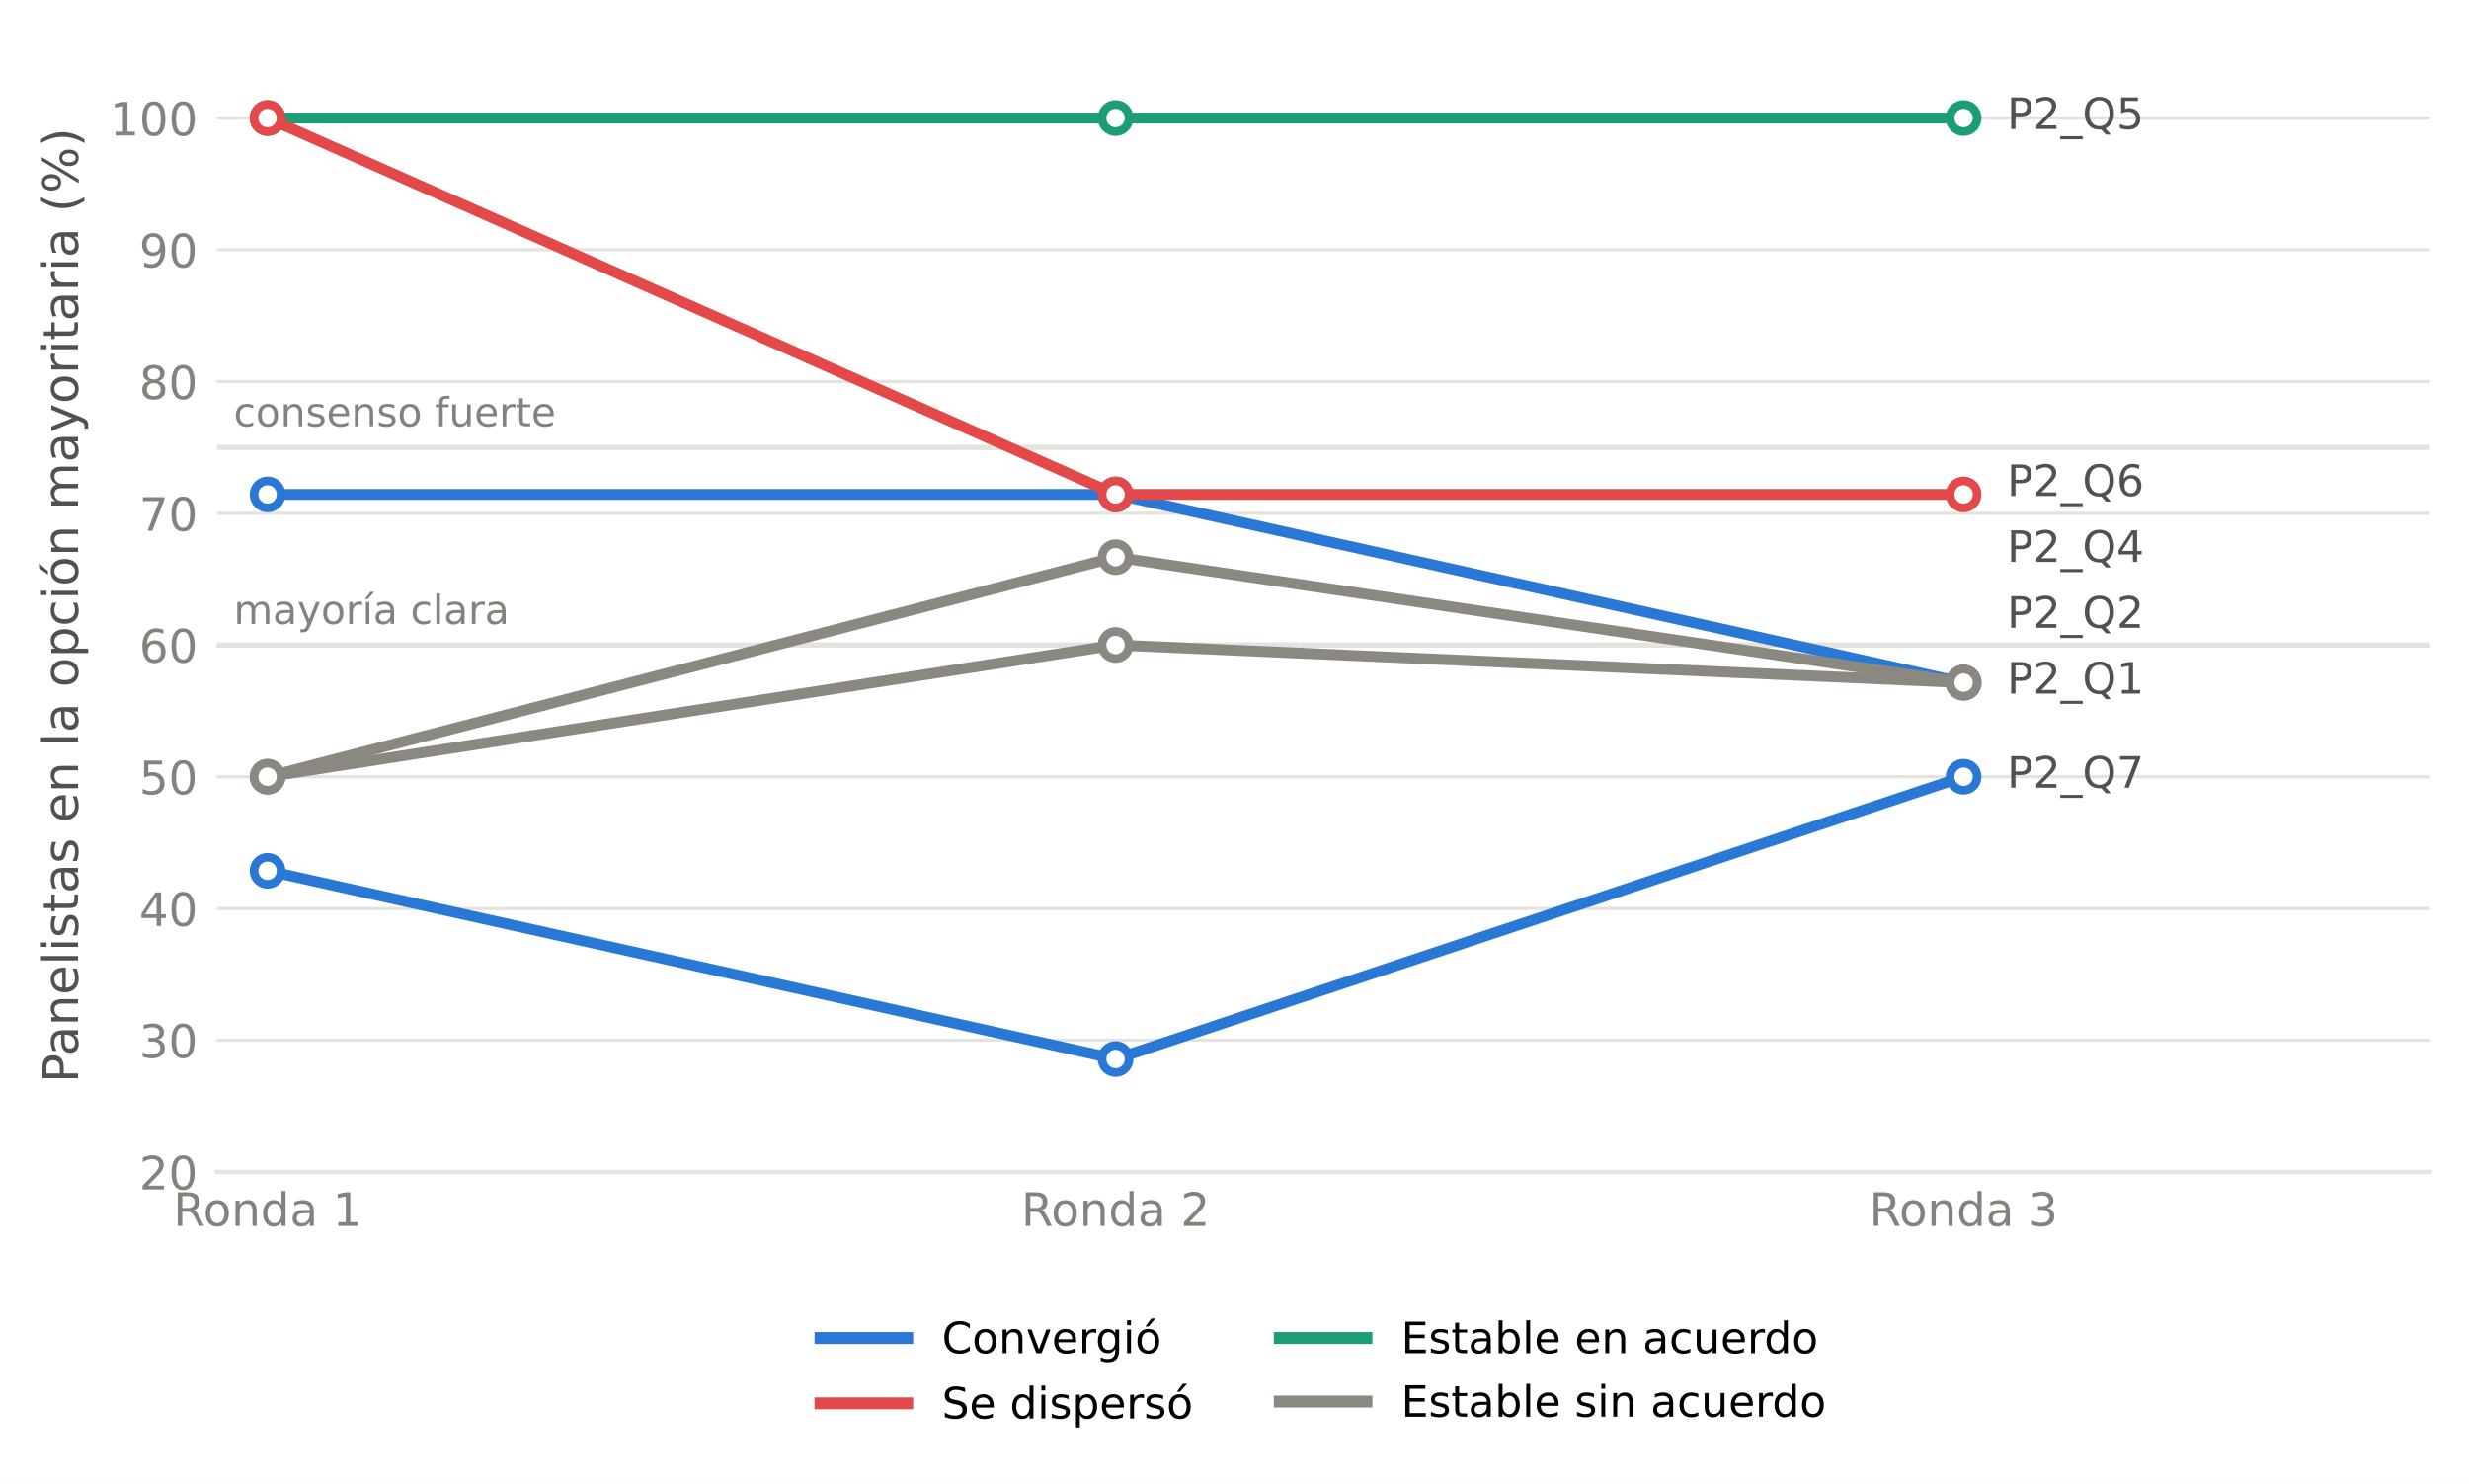
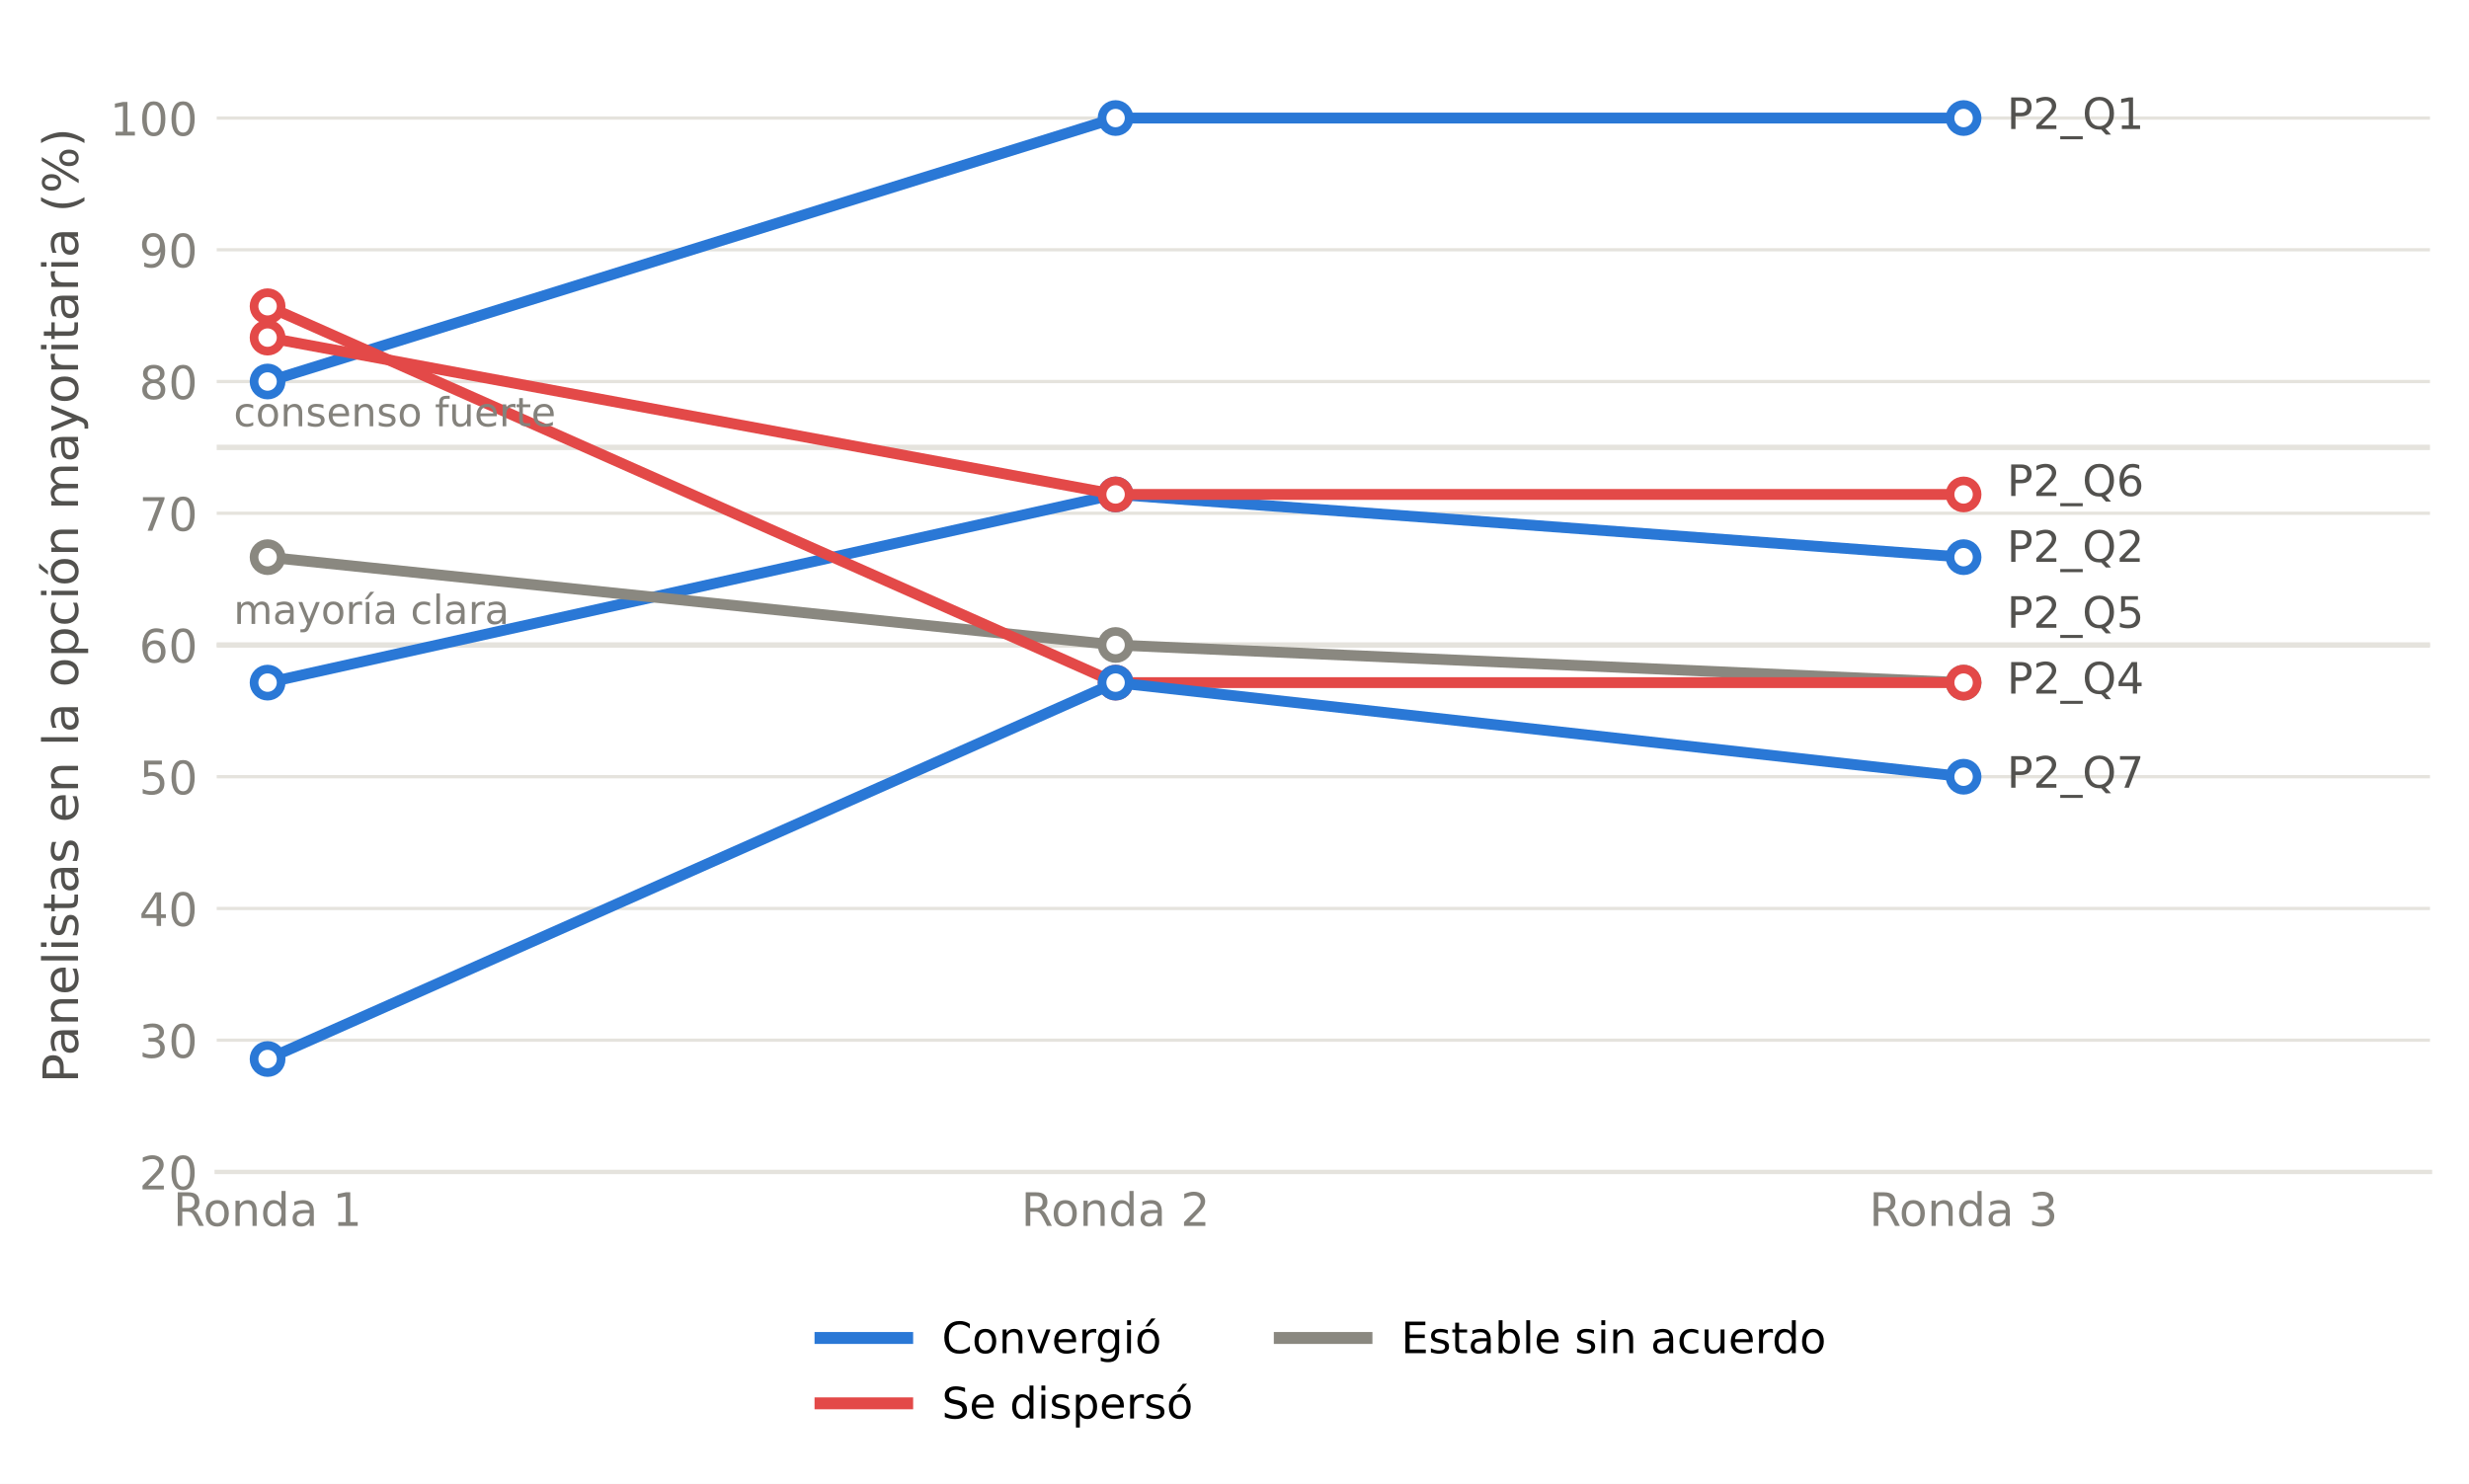
<svg xmlns="http://www.w3.org/2000/svg" xmlns:xlink="http://www.w3.org/1999/xlink" width="455.675pt" height="273.921pt" viewBox="0 0 455.675 273.921" version="1.1">
  <defs>
    <style type="text/css">*{stroke-linejoin: round; stroke-linecap: butt}</style>
  </defs>
  <g id="figure_1">
    <g id="patch_1">
      <path d="M 0 273.921  L 455.675 273.921  L 455.675 0  L 0 0  z " style="fill: #ffffff" />
    </g>
    <g id="axes_1">
      <g id="patch_2">
        <path d="M 39.995 216.344  L 448.475 216.344  L 448.475 7.2  L 39.995 7.2  z " style="fill: #ffffff" />
      </g>
      <g id="line2d_1">
-         <path d="M 39.995 82.589  L 448.475 82.589  " clip-path="url(#pd8e7273cf1)" style="fill: none; stroke: #e5e3dd; stroke-linecap: square" />
+         <path d="M 39.995 82.589  L 448.475 82.589  " clip-path="url(#pf40acbe80d)" style="fill: none; stroke: #e5e3dd; stroke-linecap: square" />
      </g>
      <g id="line2d_2">
-         <path d="M 39.995 119.068  L 448.475 119.068  " clip-path="url(#pd8e7273cf1)" style="fill: none; stroke: #e5e3dd; stroke-linecap: square" />
+         <path d="M 39.995 119.068  L 448.475 119.068  " clip-path="url(#pf40acbe80d)" style="fill: none; stroke: #e5e3dd; stroke-linecap: square" />
      </g>
      <g id="matplotlib.axis_1">
        <g id="xtick_1">
          <g id="line2d_3" />
          <g id="text_1">
            <text style="font-size: 8.5px; font-family: 'DejaVu Sans', 'Helvetica', 'Arial', sans-serif; text-anchor: middle; fill: #84827c" x="49.385" y="226.303" transform="rotate(-0 49.38503 226.3025)">Ronda 1</text>
          </g>
        </g>
        <g id="xtick_2">
          <g id="line2d_4" />
          <g id="text_2">
            <text style="font-size: 8.5px; font-family: 'DejaVu Sans', 'Helvetica', 'Arial', sans-serif; text-anchor: middle; fill: #84827c" x="205.891" y="226.303" transform="rotate(-0 205.8908 226.3025)">Ronda 2</text>
          </g>
        </g>
        <g id="xtick_3">
          <g id="line2d_5" />
          <g id="text_3">
            <text style="font-size: 8.5px; font-family: 'DejaVu Sans', 'Helvetica', 'Arial', sans-serif; text-anchor: middle; fill: #84827c" x="362.397" y="226.303" transform="rotate(-0 362.3965 226.3025)">Ronda 3</text>
          </g>
        </g>
      </g>
      <g id="matplotlib.axis_2">
        <g id="ytick_1">
          <g id="line2d_6">
-             <path d="M 39.995 216.344  L 448.475 216.344  " clip-path="url(#pd8e7273cf1)" style="fill: none; stroke: #e5e3dd; stroke-width: 0.6; stroke-linecap: square" />
+             <path d="M 39.995 216.344  L 448.475 216.344  " clip-path="url(#pf40acbe80d)" style="fill: none; stroke: #e5e3dd; stroke-width: 0.6; stroke-linecap: square" />
          </g>
          <g id="line2d_7" />
          <g id="text_4">
            <text style="font-size: 8.5px; font-family: 'DejaVu Sans', 'Helvetica', 'Arial', sans-serif; text-anchor: end; fill: #84827c" x="36.495" y="219.573" transform="rotate(-0 36.49469 219.5732)">20</text>
          </g>
        </g>
        <g id="ytick_2">
          <g id="line2d_8">
-             <path d="M 39.995 192.025  L 448.475 192.025  " clip-path="url(#pd8e7273cf1)" style="fill: none; stroke: #e5e3dd; stroke-width: 0.6; stroke-linecap: square" />
+             <path d="M 39.995 192.025  L 448.475 192.025  " clip-path="url(#pf40acbe80d)" style="fill: none; stroke: #e5e3dd; stroke-width: 0.6; stroke-linecap: square" />
          </g>
          <g id="line2d_9" />
          <g id="text_5">
            <text style="font-size: 8.5px; font-family: 'DejaVu Sans', 'Helvetica', 'Arial', sans-serif; text-anchor: end; fill: #84827c" x="36.495" y="195.254" transform="rotate(-0 36.49469 195.2541)">30</text>
          </g>
        </g>
        <g id="ytick_3">
          <g id="line2d_10">
-             <path d="M 39.995 167.706  L 448.475 167.706  " clip-path="url(#pd8e7273cf1)" style="fill: none; stroke: #e5e3dd; stroke-width: 0.6; stroke-linecap: square" />
+             <path d="M 39.995 167.706  L 448.475 167.706  " clip-path="url(#pf40acbe80d)" style="fill: none; stroke: #e5e3dd; stroke-width: 0.6; stroke-linecap: square" />
          </g>
          <g id="line2d_11" />
          <g id="text_6">
            <text style="font-size: 8.5px; font-family: 'DejaVu Sans', 'Helvetica', 'Arial', sans-serif; text-anchor: end; fill: #84827c" x="36.495" y="170.935" transform="rotate(-0 36.49469 170.9351)">40</text>
          </g>
        </g>
        <g id="ytick_4">
          <g id="line2d_12">
-             <path d="M 39.995 143.387  L 448.475 143.387  " clip-path="url(#pd8e7273cf1)" style="fill: none; stroke: #e5e3dd; stroke-width: 0.6; stroke-linecap: square" />
+             <path d="M 39.995 143.387  L 448.475 143.387  " clip-path="url(#pf40acbe80d)" style="fill: none; stroke: #e5e3dd; stroke-width: 0.6; stroke-linecap: square" />
          </g>
          <g id="line2d_13" />
          <g id="text_7">
            <text style="font-size: 8.5px; font-family: 'DejaVu Sans', 'Helvetica', 'Arial', sans-serif; text-anchor: end; fill: #84827c" x="36.495" y="146.616" transform="rotate(-0 36.49469 146.616)">50</text>
          </g>
        </g>
        <g id="ytick_5">
          <g id="line2d_14">
-             <path d="M 39.995 119.068  L 448.475 119.068  " clip-path="url(#pd8e7273cf1)" style="fill: none; stroke: #e5e3dd; stroke-width: 0.6; stroke-linecap: square" />
+             <path d="M 39.995 119.068  L 448.475 119.068  " clip-path="url(#pf40acbe80d)" style="fill: none; stroke: #e5e3dd; stroke-width: 0.6; stroke-linecap: square" />
          </g>
          <g id="line2d_15" />
          <g id="text_8">
            <text style="font-size: 8.5px; font-family: 'DejaVu Sans', 'Helvetica', 'Arial', sans-serif; text-anchor: end; fill: #84827c" x="36.495" y="122.297" transform="rotate(-0 36.49469 122.297)">60</text>
          </g>
        </g>
        <g id="ytick_6">
          <g id="line2d_16">
-             <path d="M 39.995 94.749  L 448.475 94.749  " clip-path="url(#pd8e7273cf1)" style="fill: none; stroke: #e5e3dd; stroke-width: 0.6; stroke-linecap: square" />
+             <path d="M 39.995 94.749  L 448.475 94.749  " clip-path="url(#pf40acbe80d)" style="fill: none; stroke: #e5e3dd; stroke-width: 0.6; stroke-linecap: square" />
          </g>
          <g id="line2d_17" />
          <g id="text_9">
            <text style="font-size: 8.5px; font-family: 'DejaVu Sans', 'Helvetica', 'Arial', sans-serif; text-anchor: end; fill: #84827c" x="36.495" y="97.978" transform="rotate(-0 36.49469 97.97792)">70</text>
          </g>
        </g>
        <g id="ytick_7">
          <g id="line2d_18">
-             <path d="M 39.995 70.43  L 448.475 70.43  " clip-path="url(#pd8e7273cf1)" style="fill: none; stroke: #e5e3dd; stroke-width: 0.6; stroke-linecap: square" />
+             <path d="M 39.995 70.43  L 448.475 70.43  " clip-path="url(#pf40acbe80d)" style="fill: none; stroke: #e5e3dd; stroke-width: 0.6; stroke-linecap: square" />
          </g>
          <g id="line2d_19" />
          <g id="text_10">
            <text style="font-size: 8.5px; font-family: 'DejaVu Sans', 'Helvetica', 'Arial', sans-serif; text-anchor: end; fill: #84827c" x="36.495" y="73.659" transform="rotate(-0 36.49469 73.65887)">80</text>
          </g>
        </g>
        <g id="ytick_8">
          <g id="line2d_20">
-             <path d="M 39.995 46.11  L 448.475 46.11  " clip-path="url(#pd8e7273cf1)" style="fill: none; stroke: #e5e3dd; stroke-width: 0.6; stroke-linecap: square" />
+             <path d="M 39.995 46.11  L 448.475 46.11  " clip-path="url(#pf40acbe80d)" style="fill: none; stroke: #e5e3dd; stroke-width: 0.6; stroke-linecap: square" />
          </g>
          <g id="line2d_21" />
          <g id="text_11">
            <text style="font-size: 8.5px; font-family: 'DejaVu Sans', 'Helvetica', 'Arial', sans-serif; text-anchor: end; fill: #84827c" x="36.495" y="49.34" transform="rotate(-0 36.49469 49.33982)">90</text>
          </g>
        </g>
        <g id="ytick_9">
          <g id="line2d_22">
-             <path d="M 39.995 21.791  L 448.475 21.791  " clip-path="url(#pd8e7273cf1)" style="fill: none; stroke: #e5e3dd; stroke-width: 0.6; stroke-linecap: square" />
+             <path d="M 39.995 21.791  L 448.475 21.791  " clip-path="url(#pf40acbe80d)" style="fill: none; stroke: #e5e3dd; stroke-width: 0.6; stroke-linecap: square" />
          </g>
          <g id="line2d_23" />
          <g id="text_12">
            <text style="font-size: 8.5px; font-family: 'DejaVu Sans', 'Helvetica', 'Arial', sans-serif; text-anchor: end; fill: #84827c" x="36.495" y="25.021" transform="rotate(-0 36.49469 25.02077)">100</text>
          </g>
        </g>
        <g id="text_13">
          <text style="font-size: 9px; font-family: 'DejaVu Sans', 'Helvetica', 'Arial', sans-serif; text-anchor: middle; fill: #52514e" x="14.399" y="111.772" transform="rotate(-90 14.39859 111.7719)">Panelistas en la opción mayoritaria (%)</text>
        </g>
      </g>
      <g id="patch_3">
        <path d="M 39.995 216.344  L 448.475 216.344  " style="fill: none; stroke: #e5e3dd; stroke-width: 0.8; stroke-linejoin: miter; stroke-linecap: square" />
      </g>
      <g id="line2d_24">
-         <path d="M 49.385 143.387  L 205.891 119.068  L 362.397 126.016  " clip-path="url(#pd8e7273cf1)" style="fill: none; stroke: #8a8880; stroke-width: 2; stroke-linecap: square" />
+         <path d="M 49.385 70.43  L 205.891 21.791  L 362.397 21.791  " clip-path="url(#pf40acbe80d)" style="fill: none; stroke: #2a78d6; stroke-width: 2; stroke-linecap: square" />
        <defs>
-           <path id="me6b18424e5" d="M 0 2.5  C 0.663 2.5 1.299 2.237 1.768 1.768  C 2.237 1.299 2.5 0.663 2.5 0  C 2.5 -0.663 2.237 -1.299 1.768 -1.768  C 1.299 -2.237 0.663 -2.5 0 -2.5  C -0.663 -2.5 -1.299 -2.237 -1.768 -1.768  C -2.237 -1.299 -2.5 -0.663 -2.5 0  C -2.5 0.663 -2.237 1.299 -1.768 1.768  C -1.299 2.237 -0.663 2.5 0 2.5  z " style="stroke: #8a8880; stroke-width: 1.6" />
+           <path id="mf90e17405c" d="M 0 2.5  C 0.663 2.5 1.299 2.237 1.768 1.768  C 2.237 1.299 2.5 0.663 2.5 0  C 2.5 -0.663 2.237 -1.299 1.768 -1.768  C 1.299 -2.237 0.663 -2.5 0 -2.5  C -0.663 -2.5 -1.299 -2.237 -1.768 -1.768  C -2.237 -1.299 -2.5 -0.663 -2.5 0  C -2.5 0.663 -2.237 1.299 -1.768 1.768  C -1.299 2.237 -0.663 2.5 0 2.5  z " style="stroke: #2a78d6; stroke-width: 1.6" />
        </defs>
-         <g clip-path="url(#pd8e7273cf1)">
-           <use xlink:href="#me6b18424e5" x="49.385" y="143.387" style="fill: #ffffff; stroke: #8a8880; stroke-width: 1.6" />
-           <use xlink:href="#me6b18424e5" x="205.891" y="119.068" style="fill: #ffffff; stroke: #8a8880; stroke-width: 1.6" />
-           <use xlink:href="#me6b18424e5" x="362.397" y="126.016" style="fill: #ffffff; stroke: #8a8880; stroke-width: 1.6" />
+         <g clip-path="url(#pf40acbe80d)">
+           <use xlink:href="#mf90e17405c" x="49.385" y="70.43" style="fill: #ffffff; stroke: #2a78d6; stroke-width: 1.6" />
+           <use xlink:href="#mf90e17405c" x="205.891" y="21.791" style="fill: #ffffff; stroke: #2a78d6; stroke-width: 1.6" />
+           <use xlink:href="#mf90e17405c" x="362.397" y="21.791" style="fill: #ffffff; stroke: #2a78d6; stroke-width: 1.6" />
        </g>
      </g>
      <g id="line2d_25">
-         <path d="M 49.385 91.274  L 205.891 91.274  L 362.397 126.016  " clip-path="url(#pd8e7273cf1)" style="fill: none; stroke: #2a78d6; stroke-width: 2; stroke-linecap: square" />
+         <path d="M 49.385 126.016  L 205.891 91.274  L 362.397 102.855  " clip-path="url(#pf40acbe80d)" style="fill: none; stroke: #2a78d6; stroke-width: 2; stroke-linecap: square" />
+         <g clip-path="url(#pf40acbe80d)">
+           <use xlink:href="#mf90e17405c" x="49.385" y="126.016" style="fill: #ffffff; stroke: #2a78d6; stroke-width: 1.6" />
+           <use xlink:href="#mf90e17405c" x="205.891" y="91.274" style="fill: #ffffff; stroke: #2a78d6; stroke-width: 1.6" />
+           <use xlink:href="#mf90e17405c" x="362.397" y="102.855" style="fill: #ffffff; stroke: #2a78d6; stroke-width: 1.6" />
+         </g>
+       </g>
+       <g id="line2d_26">
+         <path d="M 49.385 102.855  L 205.891 119.068  L 362.397 126.016  " clip-path="url(#pf40acbe80d)" style="fill: none; stroke: #8a8880; stroke-width: 2; stroke-linecap: square" />
        <defs>
-           <path id="mce2670aad3" d="M 0 2.5  C 0.663 2.5 1.299 2.237 1.768 1.768  C 2.237 1.299 2.5 0.663 2.5 0  C 2.5 -0.663 2.237 -1.299 1.768 -1.768  C 1.299 -2.237 0.663 -2.5 0 -2.5  C -0.663 -2.5 -1.299 -2.237 -1.768 -1.768  C -2.237 -1.299 -2.5 -0.663 -2.5 0  C -2.5 0.663 -2.237 1.299 -1.768 1.768  C -1.299 2.237 -0.663 2.5 0 2.5  z " style="stroke: #2a78d6; stroke-width: 1.6" />
+           <path id="m4e77b2f243" d="M 0 2.5  C 0.663 2.5 1.299 2.237 1.768 1.768  C 2.237 1.299 2.5 0.663 2.5 0  C 2.5 -0.663 2.237 -1.299 1.768 -1.768  C 1.299 -2.237 0.663 -2.5 0 -2.5  C -0.663 -2.5 -1.299 -2.237 -1.768 -1.768  C -2.237 -1.299 -2.5 -0.663 -2.5 0  C -2.5 0.663 -2.237 1.299 -1.768 1.768  C -1.299 2.237 -0.663 2.5 0 2.5  z " style="stroke: #8a8880; stroke-width: 1.6" />
        </defs>
-         <g clip-path="url(#pd8e7273cf1)">
-           <use xlink:href="#mce2670aad3" x="49.385" y="91.274" style="fill: #ffffff; stroke: #2a78d6; stroke-width: 1.6" />
-           <use xlink:href="#mce2670aad3" x="205.891" y="91.274" style="fill: #ffffff; stroke: #2a78d6; stroke-width: 1.6" />
-           <use xlink:href="#mce2670aad3" x="362.397" y="126.016" style="fill: #ffffff; stroke: #2a78d6; stroke-width: 1.6" />
-         </g>
-       </g>
-       <g id="line2d_26">
-         <path d="M 49.385 143.387  L 205.891 102.855  L 362.397 126.016  " clip-path="url(#pd8e7273cf1)" style="fill: none; stroke: #8a8880; stroke-width: 2; stroke-linecap: square" />
-         <g clip-path="url(#pd8e7273cf1)">
-           <use xlink:href="#me6b18424e5" x="49.385" y="143.387" style="fill: #ffffff; stroke: #8a8880; stroke-width: 1.6" />
-           <use xlink:href="#me6b18424e5" x="205.891" y="102.855" style="fill: #ffffff; stroke: #8a8880; stroke-width: 1.6" />
-           <use xlink:href="#me6b18424e5" x="362.397" y="126.016" style="fill: #ffffff; stroke: #8a8880; stroke-width: 1.6" />
+         <g clip-path="url(#pf40acbe80d)">
+           <use xlink:href="#m4e77b2f243" x="49.385" y="102.855" style="fill: #ffffff; stroke: #8a8880; stroke-width: 1.6" />
+           <use xlink:href="#m4e77b2f243" x="205.891" y="119.068" style="fill: #ffffff; stroke: #8a8880; stroke-width: 1.6" />
+           <use xlink:href="#m4e77b2f243" x="362.397" y="126.016" style="fill: #ffffff; stroke: #8a8880; stroke-width: 1.6" />
        </g>
      </g>
      <g id="line2d_27">
-         <path d="M 49.385 21.791  L 205.891 21.791  L 362.397 21.791  " clip-path="url(#pd8e7273cf1)" style="fill: none; stroke: #1b9e77; stroke-width: 2; stroke-linecap: square" />
+         <path d="M 49.385 56.533  L 205.891 126.016  L 362.397 126.016  " clip-path="url(#pf40acbe80d)" style="fill: none; stroke: #e34948; stroke-width: 2; stroke-linecap: square" />
        <defs>
-           <path id="md9aeb273b2" d="M 0 2.5  C 0.663 2.5 1.299 2.237 1.768 1.768  C 2.237 1.299 2.5 0.663 2.5 0  C 2.5 -0.663 2.237 -1.299 1.768 -1.768  C 1.299 -2.237 0.663 -2.5 0 -2.5  C -0.663 -2.5 -1.299 -2.237 -1.768 -1.768  C -2.237 -1.299 -2.5 -0.663 -2.5 0  C -2.5 0.663 -2.237 1.299 -1.768 1.768  C -1.299 2.237 -0.663 2.5 0 2.5  z " style="stroke: #1b9e77; stroke-width: 1.6" />
+           <path id="m3fbd3ffa10" d="M 0 2.5  C 0.663 2.5 1.299 2.237 1.768 1.768  C 2.237 1.299 2.5 0.663 2.5 0  C 2.5 -0.663 2.237 -1.299 1.768 -1.768  C 1.299 -2.237 0.663 -2.5 0 -2.5  C -0.663 -2.5 -1.299 -2.237 -1.768 -1.768  C -2.237 -1.299 -2.5 -0.663 -2.5 0  C -2.5 0.663 -2.237 1.299 -1.768 1.768  C -1.299 2.237 -0.663 2.5 0 2.5  z " style="stroke: #e34948; stroke-width: 1.6" />
        </defs>
-         <g clip-path="url(#pd8e7273cf1)">
-           <use xlink:href="#md9aeb273b2" x="49.385" y="21.791" style="fill: #ffffff; stroke: #1b9e77; stroke-width: 1.6" />
-           <use xlink:href="#md9aeb273b2" x="205.891" y="21.791" style="fill: #ffffff; stroke: #1b9e77; stroke-width: 1.6" />
-           <use xlink:href="#md9aeb273b2" x="362.397" y="21.791" style="fill: #ffffff; stroke: #1b9e77; stroke-width: 1.6" />
+         <g clip-path="url(#pf40acbe80d)">
+           <use xlink:href="#m3fbd3ffa10" x="49.385" y="56.533" style="fill: #ffffff; stroke: #e34948; stroke-width: 1.6" />
+           <use xlink:href="#m3fbd3ffa10" x="205.891" y="126.016" style="fill: #ffffff; stroke: #e34948; stroke-width: 1.6" />
+           <use xlink:href="#m3fbd3ffa10" x="362.397" y="126.016" style="fill: #ffffff; stroke: #e34948; stroke-width: 1.6" />
        </g>
      </g>
      <g id="line2d_28">
-         <path d="M 49.385 21.791  L 205.891 91.274  L 362.397 91.274  " clip-path="url(#pd8e7273cf1)" style="fill: none; stroke: #e34948; stroke-width: 2; stroke-linecap: square" />
-         <defs>
-           <path id="meb52d6d380" d="M 0 2.5  C 0.663 2.5 1.299 2.237 1.768 1.768  C 2.237 1.299 2.5 0.663 2.5 0  C 2.5 -0.663 2.237 -1.299 1.768 -1.768  C 1.299 -2.237 0.663 -2.5 0 -2.5  C -0.663 -2.5 -1.299 -2.237 -1.768 -1.768  C -2.237 -1.299 -2.5 -0.663 -2.5 0  C -2.5 0.663 -2.237 1.299 -1.768 1.768  C -1.299 2.237 -0.663 2.5 0 2.5  z " style="stroke: #e34948; stroke-width: 1.6" />
-         </defs>
-         <g clip-path="url(#pd8e7273cf1)">
-           <use xlink:href="#meb52d6d380" x="49.385" y="21.791" style="fill: #ffffff; stroke: #e34948; stroke-width: 1.6" />
-           <use xlink:href="#meb52d6d380" x="205.891" y="91.274" style="fill: #ffffff; stroke: #e34948; stroke-width: 1.6" />
-           <use xlink:href="#meb52d6d380" x="362.397" y="91.274" style="fill: #ffffff; stroke: #e34948; stroke-width: 1.6" />
+         <path d="M 49.385 62.323  L 205.891 91.274  L 362.397 91.274  " clip-path="url(#pf40acbe80d)" style="fill: none; stroke: #e34948; stroke-width: 2; stroke-linecap: square" />
+         <g clip-path="url(#pf40acbe80d)">
+           <use xlink:href="#m3fbd3ffa10" x="49.385" y="62.323" style="fill: #ffffff; stroke: #e34948; stroke-width: 1.6" />
+           <use xlink:href="#m3fbd3ffa10" x="205.891" y="91.274" style="fill: #ffffff; stroke: #e34948; stroke-width: 1.6" />
+           <use xlink:href="#m3fbd3ffa10" x="362.397" y="91.274" style="fill: #ffffff; stroke: #e34948; stroke-width: 1.6" />
        </g>
      </g>
      <g id="line2d_29">
-         <path d="M 49.385 160.757  L 205.891 195.499  L 362.397 143.387  " clip-path="url(#pd8e7273cf1)" style="fill: none; stroke: #2a78d6; stroke-width: 2; stroke-linecap: square" />
-         <g clip-path="url(#pd8e7273cf1)">
-           <use xlink:href="#mce2670aad3" x="49.385" y="160.757" style="fill: #ffffff; stroke: #2a78d6; stroke-width: 1.6" />
-           <use xlink:href="#mce2670aad3" x="205.891" y="195.499" style="fill: #ffffff; stroke: #2a78d6; stroke-width: 1.6" />
-           <use xlink:href="#mce2670aad3" x="362.397" y="143.387" style="fill: #ffffff; stroke: #2a78d6; stroke-width: 1.6" />
+         <path d="M 49.385 195.499  L 205.891 126.016  L 362.397 143.387  " clip-path="url(#pf40acbe80d)" style="fill: none; stroke: #2a78d6; stroke-width: 2; stroke-linecap: square" />
+         <g clip-path="url(#pf40acbe80d)">
+           <use xlink:href="#mf90e17405c" x="49.385" y="195.499" style="fill: #ffffff; stroke: #2a78d6; stroke-width: 1.6" />
+           <use xlink:href="#mf90e17405c" x="205.891" y="126.016" style="fill: #ffffff; stroke: #2a78d6; stroke-width: 1.6" />
+           <use xlink:href="#mf90e17405c" x="362.397" y="143.387" style="fill: #ffffff; stroke: #2a78d6; stroke-width: 1.6" />
        </g>
      </g>
      <g id="text_14">
        <text style="font-size: 8px; font-family: 'DejaVu Sans', 'Helvetica', 'Arial', sans-serif; text-anchor: start; fill: #52514e" x="370.397" y="145.412" transform="rotate(-0 370.3965 145.4123)">P2_Q7</text>
      </g>
      <g id="text_15">
-         <text style="font-size: 8px; font-family: 'DejaVu Sans', 'Helvetica', 'Arial', sans-serif; text-anchor: start; fill: #52514e" x="370.397" y="128.042" transform="rotate(-0 370.3965 128.0416)">P2_Q1</text>
+         <text style="font-size: 8px; font-family: 'DejaVu Sans', 'Helvetica', 'Arial', sans-serif; text-anchor: start; fill: #52514e" x="370.397" y="128.042" transform="rotate(-0 370.3965 128.0416)">P2_Q4</text>
      </g>
      <g id="text_16">
-         <text style="font-size: 8px; font-family: 'DejaVu Sans', 'Helvetica', 'Arial', sans-serif; text-anchor: start; fill: #52514e" x="370.397" y="115.882" transform="rotate(-0 370.3965 115.882)">P2_Q2</text>
+         <text style="font-size: 8px; font-family: 'DejaVu Sans', 'Helvetica', 'Arial', sans-serif; text-anchor: start; fill: #52514e" x="370.397" y="115.882" transform="rotate(-0 370.3965 115.882)">P2_Q5</text>
      </g>
      <g id="text_17">
-         <text style="font-size: 8px; font-family: 'DejaVu Sans', 'Helvetica', 'Arial', sans-serif; text-anchor: start; fill: #52514e" x="370.397" y="103.723" transform="rotate(-0 370.3965 103.7225)">P2_Q4</text>
+         <text style="font-size: 8px; font-family: 'DejaVu Sans', 'Helvetica', 'Arial', sans-serif; text-anchor: start; fill: #52514e" x="370.397" y="103.723" transform="rotate(-0 370.3965 103.7225)">P2_Q2</text>
      </g>
      <g id="text_18">
        <text style="font-size: 8px; font-family: 'DejaVu Sans', 'Helvetica', 'Arial', sans-serif; text-anchor: start; fill: #52514e" x="370.397" y="91.563" transform="rotate(-0 370.3965 91.56298)">P2_Q6</text>
      </g>
      <g id="text_19">
-         <text style="font-size: 8px; font-family: 'DejaVu Sans', 'Helvetica', 'Arial', sans-serif; text-anchor: start; fill: #52514e" x="370.397" y="23.817" transform="rotate(-0 370.3965 23.81706)">P2_Q5</text>
+         <text style="font-size: 8px; font-family: 'DejaVu Sans', 'Helvetica', 'Arial', sans-serif; text-anchor: start; fill: #52514e" x="370.397" y="23.817" transform="rotate(-0 370.3965 23.81706)">P2_Q1</text>
      </g>
      <g id="text_20">
        <text style="font-size: 7.4px; font-family: 'DejaVu Sans', 'Helvetica', 'Arial', sans-serif; text-anchor: start; fill: #84827c" x="43.125" y="78.698" transform="rotate(-0 43.1248 78.69801)">consenso fuerte</text>
      </g>
      <g id="text_21">
        <text style="font-size: 7.4px; font-family: 'DejaVu Sans', 'Helvetica', 'Arial', sans-serif; text-anchor: start; fill: #84827c" x="43.125" y="115.177" transform="rotate(-0 43.1248 115.1766)">mayoría clara</text>
      </g>
      <g id="legend_1">
        <g id="line2d_30">
          <path d="M 151.429 246.995  L 159.429 246.995  L 167.429 246.995  " style="fill: none; stroke: #2a78d6; stroke-width: 2.2; stroke-linecap: square" />
        </g>
        <g id="text_22">
          <text style="font-size: 8px; font-family: 'DejaVu Sans', 'Helvetica', 'Arial', sans-serif; text-anchor: start" x="173.829" y="249.795" transform="rotate(-0 173.8291 249.795)">Convergió</text>
        </g>
        <g id="line2d_31">
          <path d="M 151.429 259.057  L 159.429 259.057  L 167.429 259.057  " style="fill: none; stroke: #e34948; stroke-width: 2.2; stroke-linecap: square" />
        </g>
        <g id="text_23">
          <text style="font-size: 8px; font-family: 'DejaVu Sans', 'Helvetica', 'Arial', sans-serif; text-anchor: start" x="173.829" y="261.857" transform="rotate(-0 173.8291 261.8575)">Se dispersó</text>
        </g>
        <g id="line2d_32">
-           <path d="M 236.194 246.995  L 244.194 246.995  L 252.194 246.995  " style="fill: none; stroke: #1b9e77; stroke-width: 2.2; stroke-linecap: square" />
+           <path d="M 236.194 246.995  L 244.194 246.995  L 252.194 246.995  " style="fill: none; stroke: #8a8880; stroke-width: 2.2; stroke-linecap: square" />
        </g>
        <g id="text_24">
-           <text style="font-size: 8px; font-family: 'DejaVu Sans', 'Helvetica', 'Arial', sans-serif; text-anchor: start" x="258.594" y="249.795" transform="rotate(-0 258.5941 249.795)">Estable en acuerdo</text>
-         </g>
-         <g id="line2d_33">
-           <path d="M 236.194 258.737  L 244.194 258.737  L 252.194 258.737  " style="fill: none; stroke: #8a8880; stroke-width: 2.2; stroke-linecap: square" />
-         </g>
-         <g id="text_25">
-           <text style="font-size: 8px; font-family: 'DejaVu Sans', 'Helvetica', 'Arial', sans-serif; text-anchor: start" x="258.594" y="261.537" transform="rotate(-0 258.5941 261.5375)">Estable sin acuerdo</text>
+           <text style="font-size: 8px; font-family: 'DejaVu Sans', 'Helvetica', 'Arial', sans-serif; text-anchor: start" x="258.594" y="249.795" transform="rotate(-0 258.5941 249.795)">Estable sin acuerdo</text>
        </g>
      </g>
    </g>
  </g>
  <defs>
-     <clipPath id="pd8e7273cf1">
+     <clipPath id="pf40acbe80d">
      <rect x="39.995" y="7.2" width="408.48" height="209.144" />
    </clipPath>
  </defs>
</svg>
